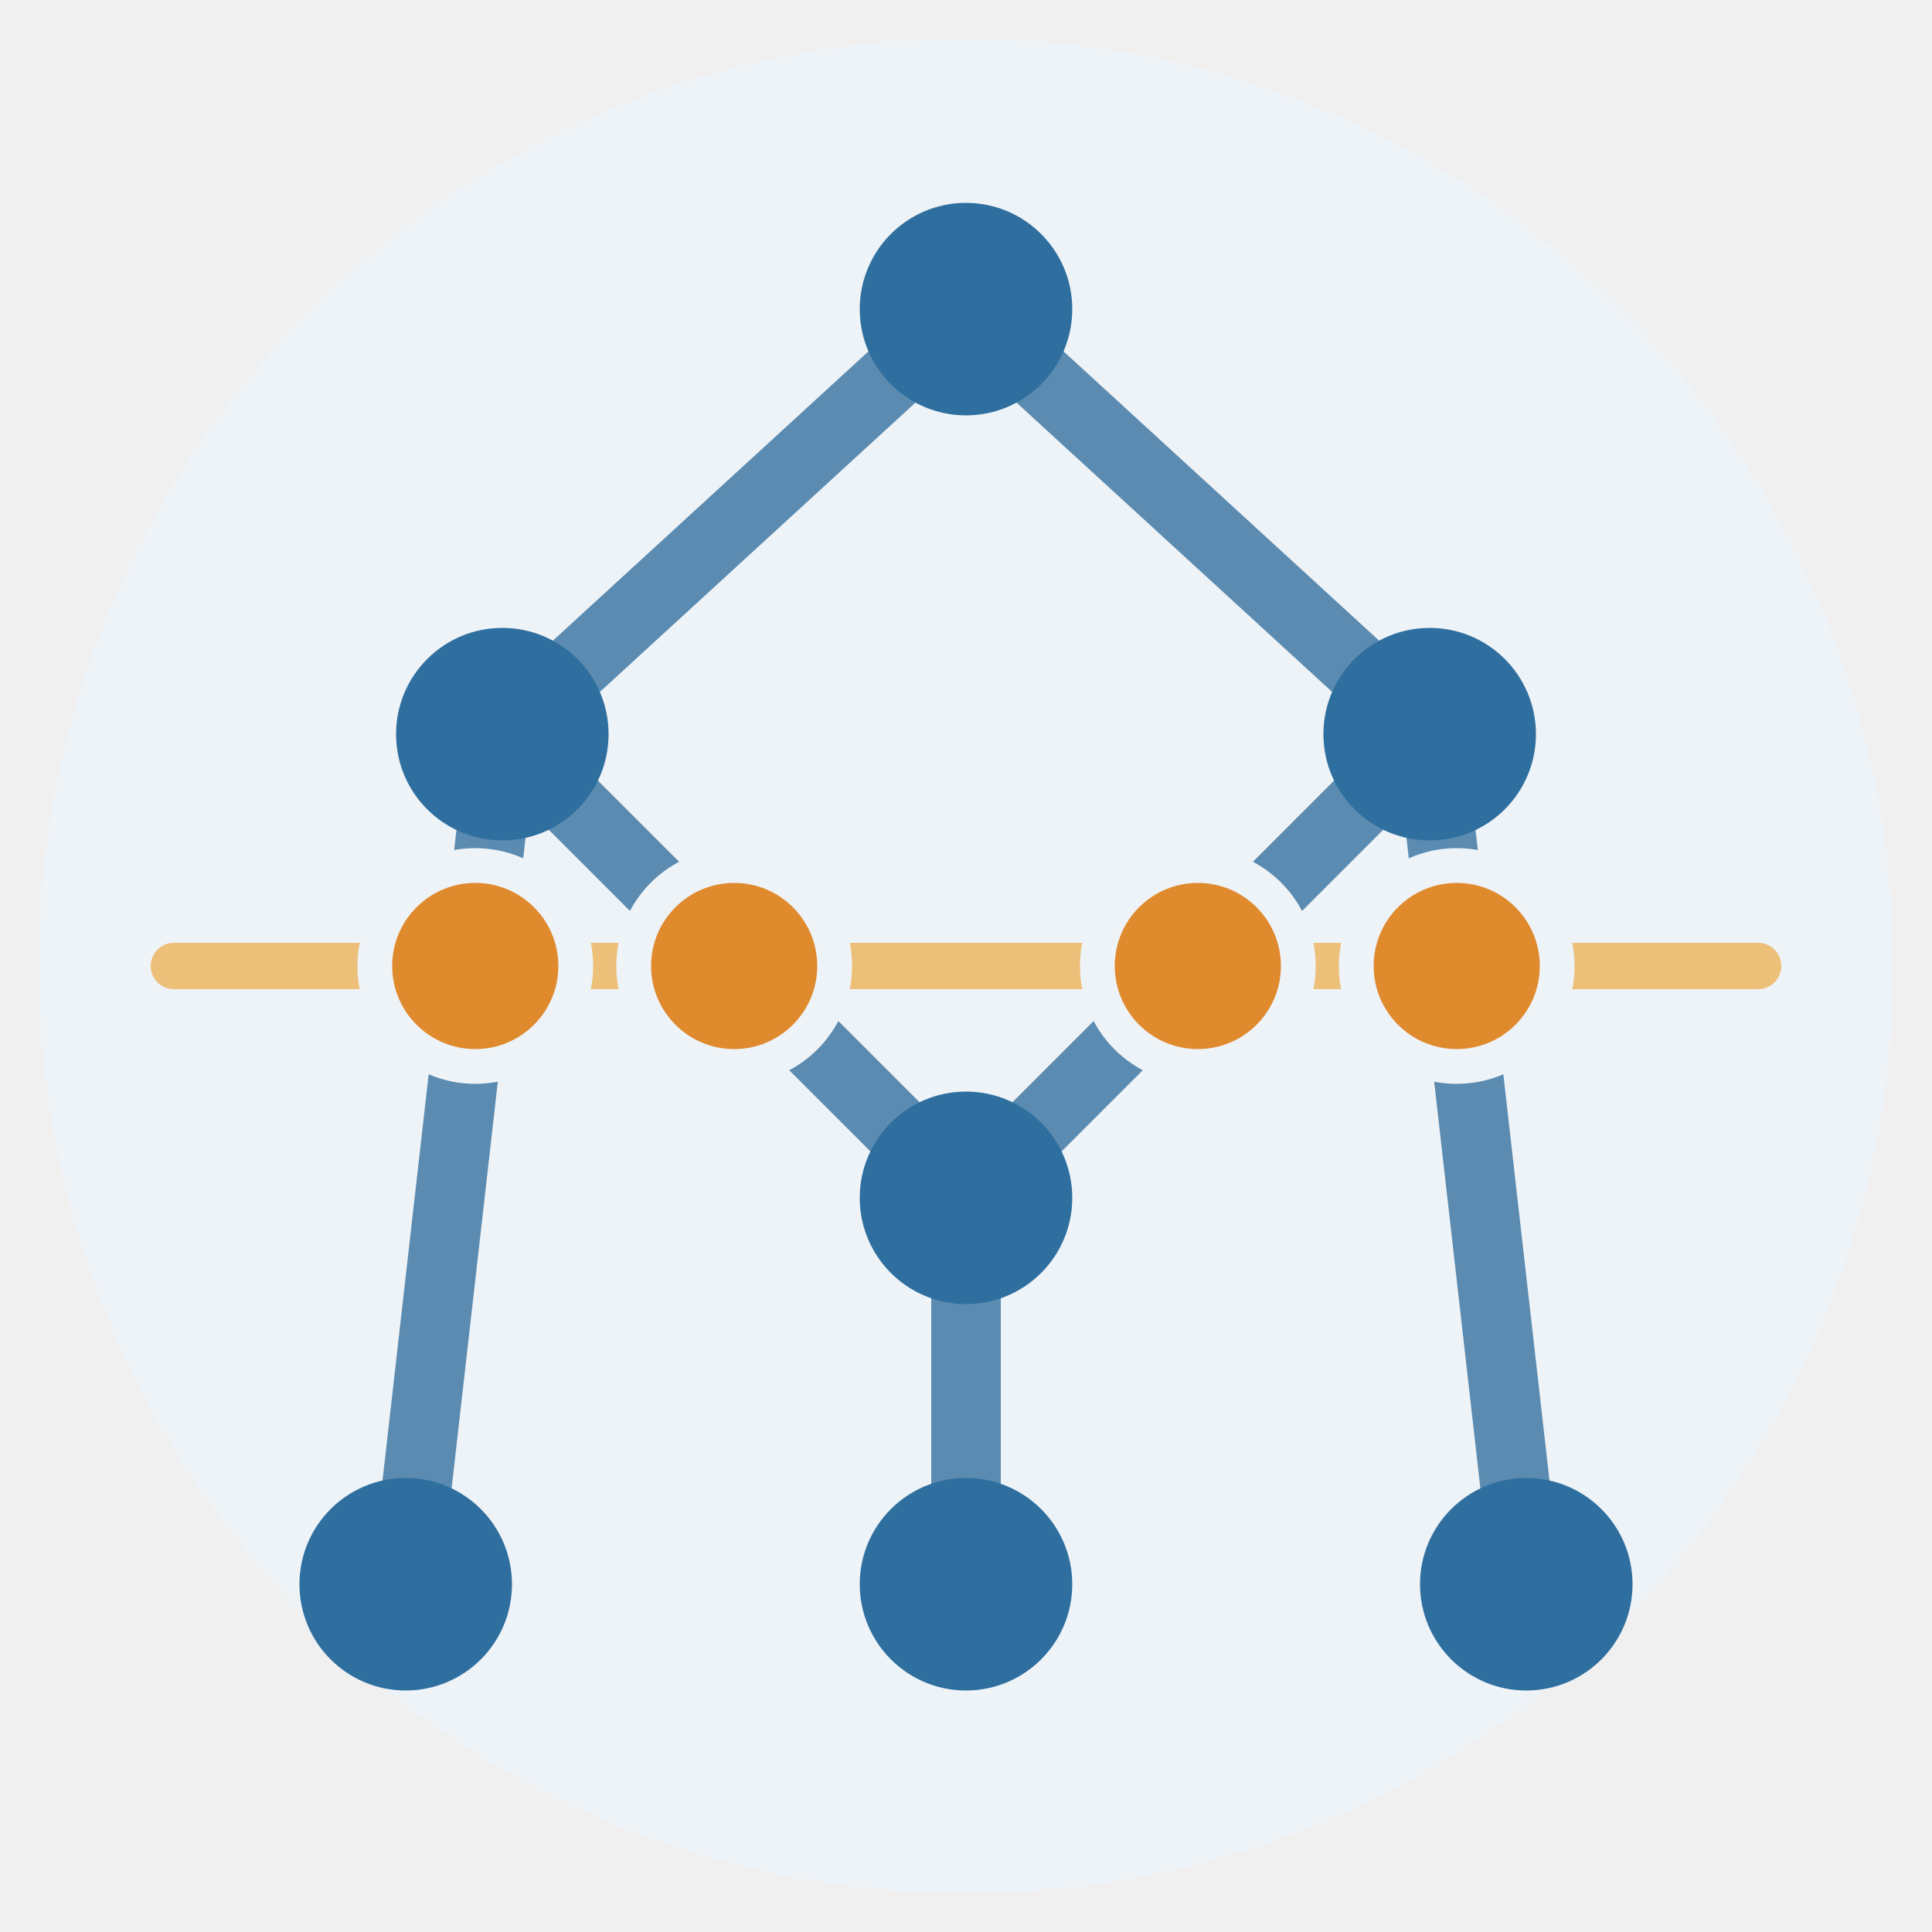
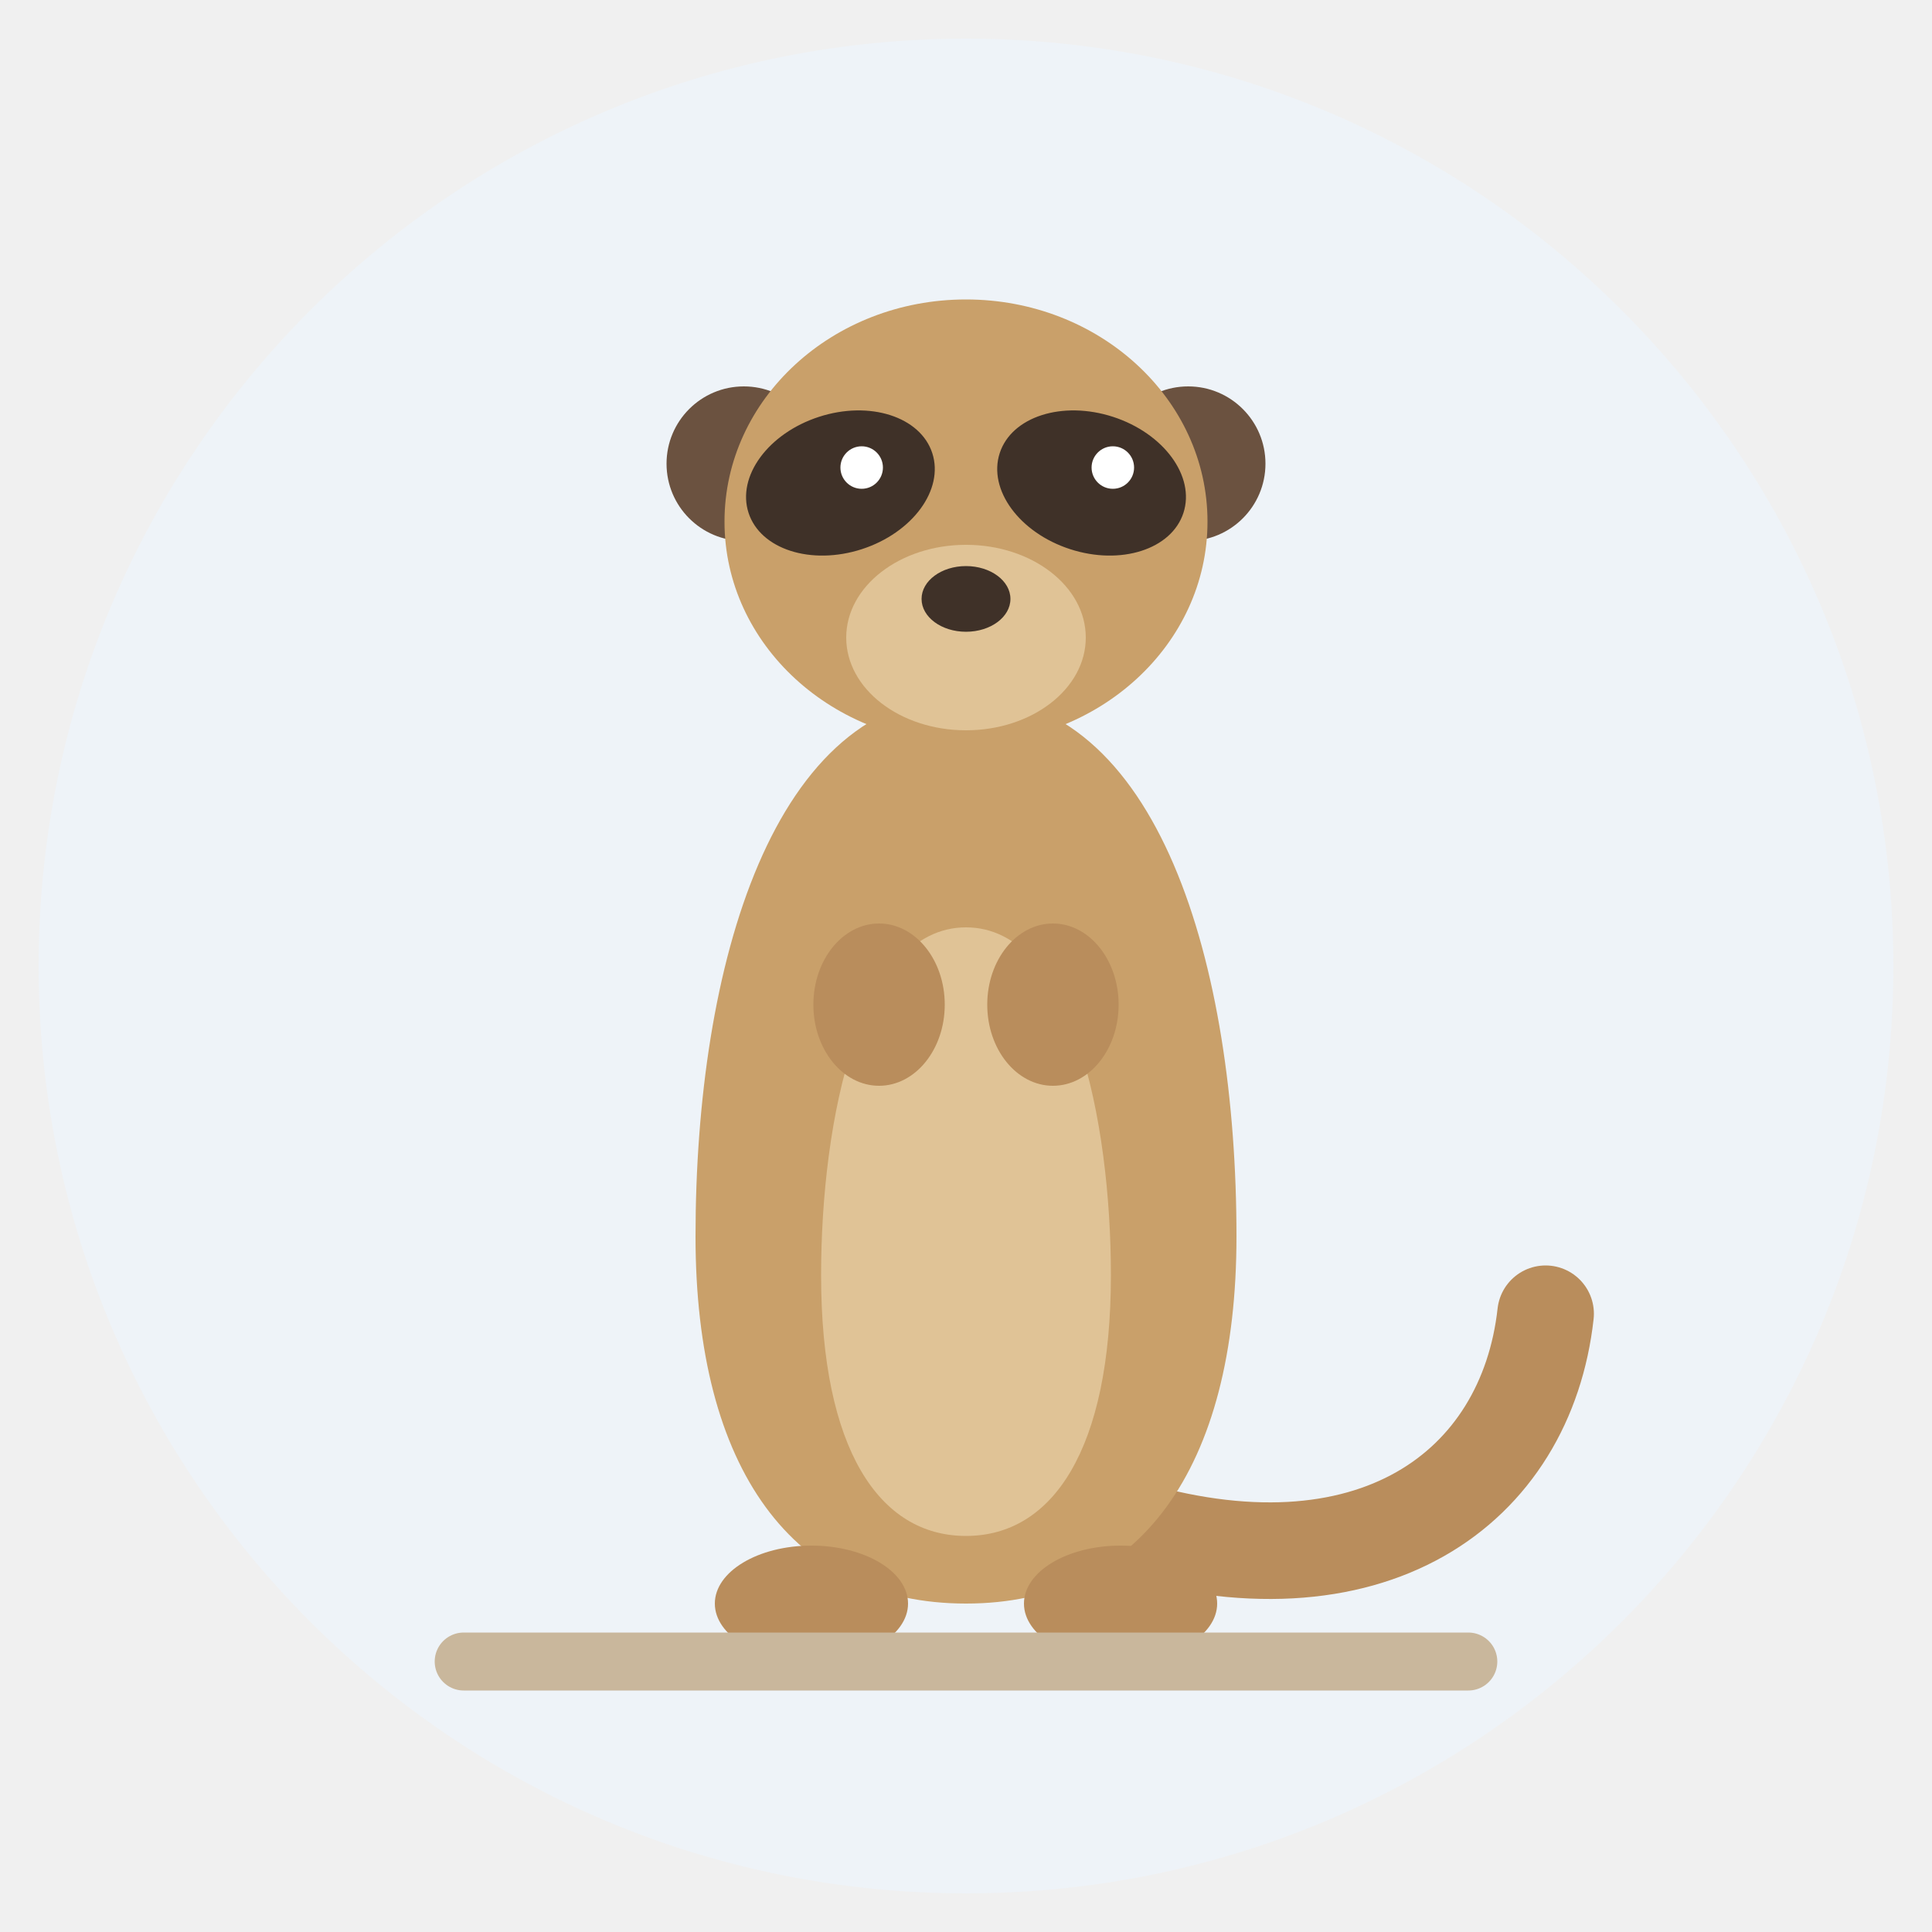
<svg xmlns="http://www.w3.org/2000/svg" viewBox="0 0 100 100" width="100" height="100">
  <circle cx="50" cy="50" r="48" fill="#eef3f8" />
-   <g stroke="#5b8bb0" stroke-width="3.6" stroke-linecap="round" fill="none">
-     <path d="M 50 16 L 26 38" />
-     <path d="M 50 16 L 74 38" />
-     <path d="M 26 38 L 50 62" />
-     <path d="M 74 38 L 50 62" />
-     <path d="M 26 38 L 21 82" />
-     <path d="M 74 38 L 79 82" />
-     <path d="M 50 62 L 50 82" />
-   </g>
-   <line x1="9" y1="50" x2="91" y2="50" stroke="#edc07a" stroke-width="2.4" stroke-linecap="round" />
-   <g fill="#e08a2e" stroke="#eef3f8" stroke-width="1.8">
-     <circle cx="24.6" cy="50" r="5.2" />
-     <circle cx="38" cy="50" r="5.2" />
-     <circle cx="62" cy="50" r="5.2" />
-     <circle cx="75.4" cy="50" r="5.2" />
-   </g>
-   <g fill="#2f6f9f">
-     <circle cx="50" cy="16" r="5.5" />
-     <circle cx="26" cy="38" r="5.5" />
-     <circle cx="74" cy="38" r="5.5" />
-     <circle cx="50" cy="62" r="5.5" />
-     <circle cx="21" cy="82" r="5.5" />
-     <circle cx="50" cy="82" r="5.5" />
-     <circle cx="79" cy="82" r="5.5" />
-   </g>
+   <path d="M 58 79 C 71 83, 79 77, 80 68" stroke="#b98d5c" stroke-width="5" fill="none" stroke-linecap="round" />
+   <path d="M 50 36 C 40 36, 36 50, 36 64 C 36 76, 41 83, 50 83 C 59 83, 64 76, 64 64 C 64 50, 60 36, 50 36 Z" fill="#c9a06a" />
+   <path d="M 50 48 C 44.5 48, 42.5 58, 42.5 66 C 42.5 75, 45.5 79.5, 50 79.5 C 54.5 79.5, 57.5 75, 57.5 66 C 57.5 58, 55.5 48, 50 48 Z" fill="#e0c396" />
+   <ellipse cx="45.5" cy="52" rx="3.4" ry="4.2" fill="#b98d5c" />
+   <ellipse cx="54.5" cy="52" rx="3.4" ry="4.2" fill="#b98d5c" />
+   <ellipse cx="42" cy="83" rx="5" ry="3" fill="#b98d5c" />
+   <ellipse cx="58" cy="83" rx="5" ry="3" fill="#b98d5c" />
+   <circle cx="38.5" cy="24" r="4" fill="#6b5240" />
+   <circle cx="61.5" cy="24" r="4" fill="#6b5240" />
+   <ellipse cx="50" cy="27" rx="12.5" ry="11.5" fill="#c9a06a" />
+   <ellipse cx="50" cy="33" rx="6.2" ry="4.8" fill="#e0c396" />
+   <ellipse cx="50" cy="31" rx="2.3" ry="1.7" fill="#3f3128" />
+   <ellipse cx="43.5" cy="25" rx="5" ry="3.6" fill="#3f3128" transform="rotate(-18 43.5 25)" />
+   <ellipse cx="56.5" cy="25" rx="5" ry="3.6" fill="#3f3128" transform="rotate(18 56.5 25)" />
+   <circle cx="44.6" cy="24.2" r="1.1" fill="#ffffff" />
+   <circle cx="57.6" cy="24.2" r="1.1" fill="#ffffff" />
+   <path d="M 24 86 L 76 86" stroke="#c9b79c" stroke-width="3" stroke-linecap="round" />
</svg>
